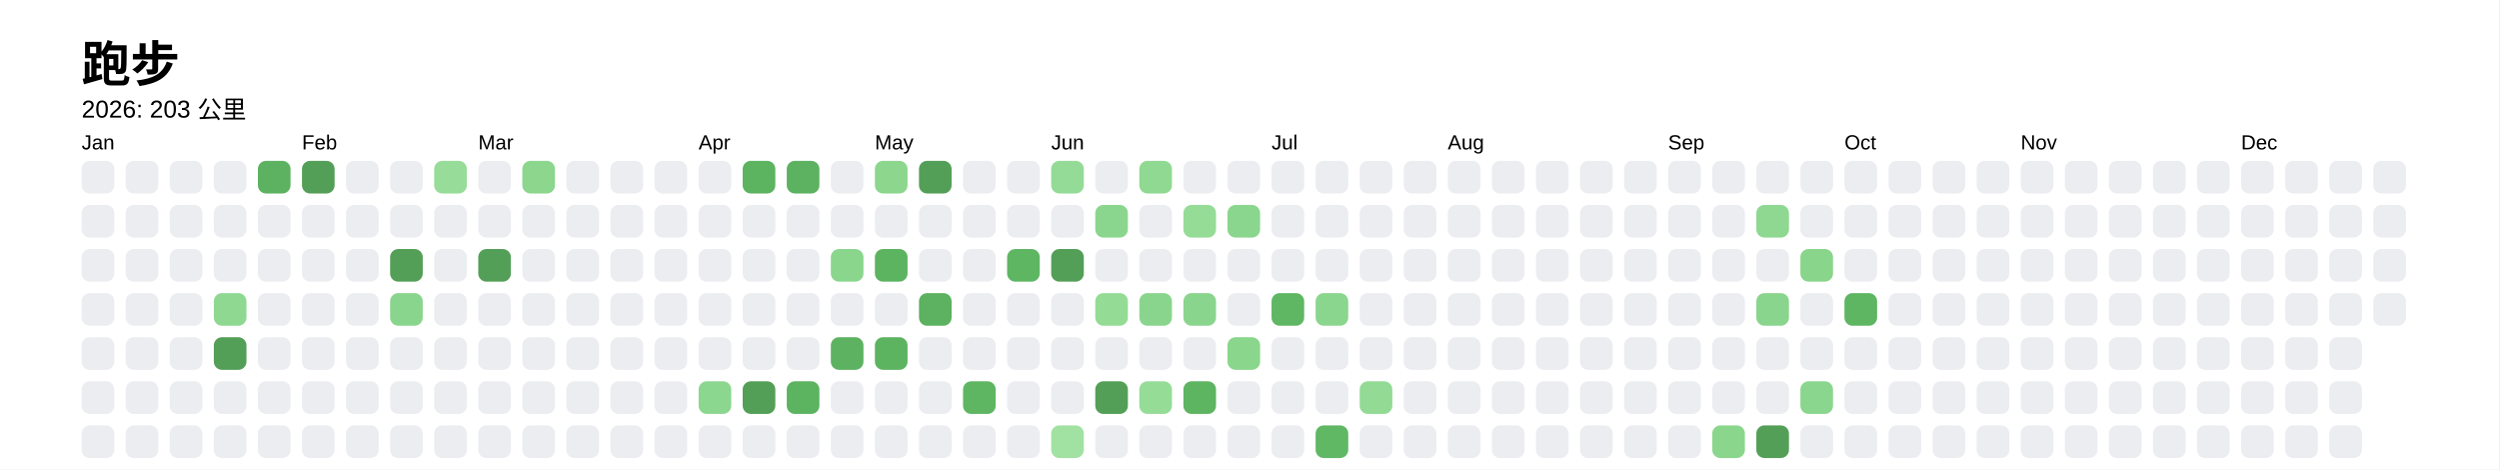
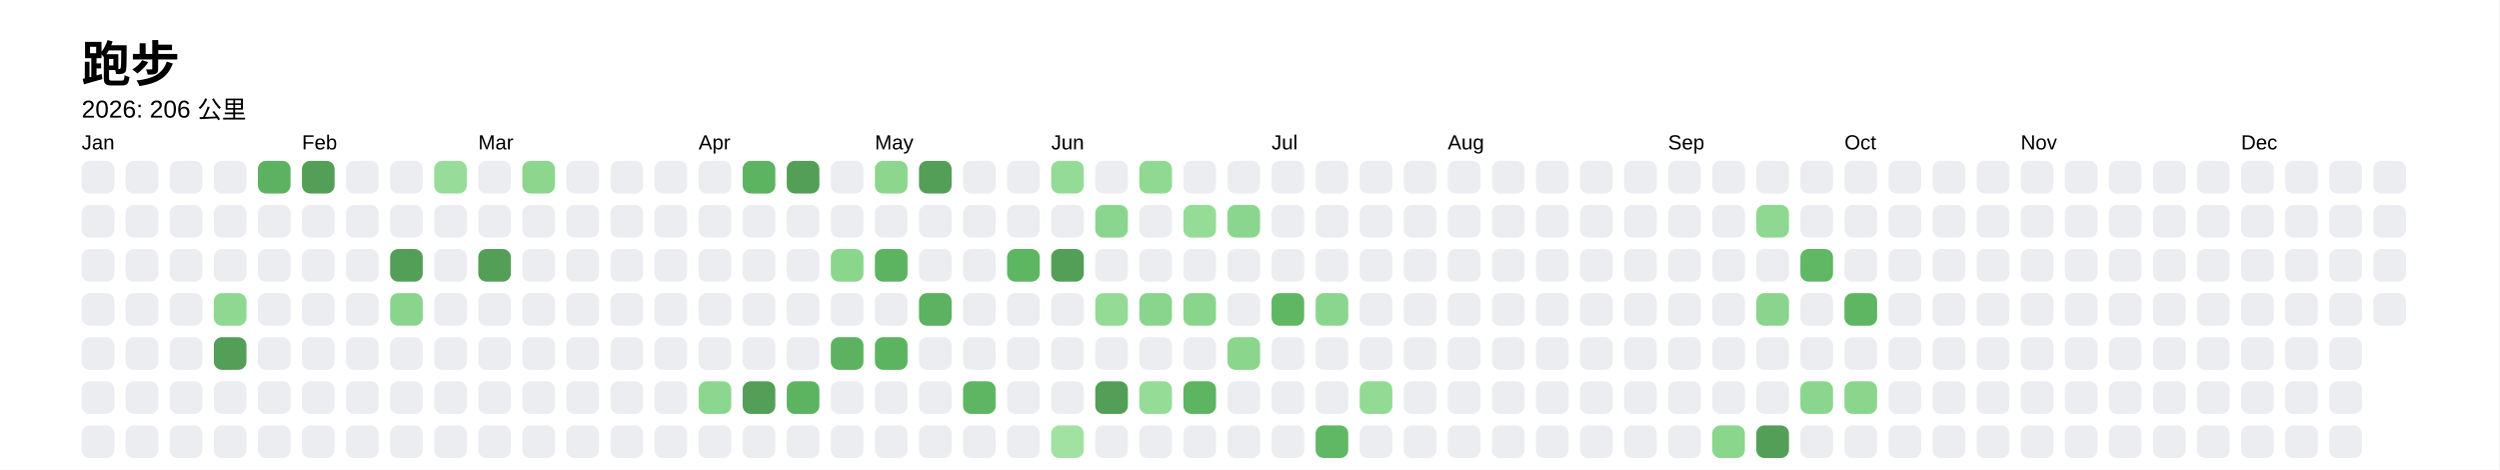
<svg xmlns="http://www.w3.org/2000/svg" baseProfile="full" height="57.5mm" version="1.1" viewBox="0,0,306.2,57.5" width="306.2mm">
  <defs />
  <rect fill="#FFFFFF" height="57.5" width="306.2" x="0" y="0" />
  <text fill="#000000" style="font-size:6px; font-family:Arial; font-weight:bold;" x="10" y="10">跑步</text>
-   <text fill="#000000" style="font-size:3px; font-family:Arial;" x="10" y="14.4">2026: 203 公里</text>
+   <text fill="#000000" style="font-size:3px; font-family:Arial;" x="10" y="14.4">2026: 206 公里</text>
  <text fill="#000000" style="font-size:2.5px; font-family:Arial" x="10" y="18.3">Jan</text>
  <rect fill="#EBEDF0" height="4" rx="1" ry="1" width="4" x="10" y="19.7" />
  <rect fill="#EBEDF0" height="4" rx="1" ry="1" width="4" x="10" y="25.1" />
  <rect fill="#EBEDF0" height="4" rx="1" ry="1" width="4" x="10" y="30.5" />
  <rect fill="#EBEDF0" height="4" rx="1" ry="1" width="4" x="10" y="35.9" />
  <rect fill="#EBEDF0" height="4" rx="1" ry="1" width="4" x="10" y="41.3" />
  <rect fill="#EBEDF0" height="4" rx="1" ry="1" width="4" x="10" y="46.7" />
  <rect fill="#EBEDF0" height="4" rx="1" ry="1" width="4" x="10" y="52.1" />
  <rect fill="#EBEDF0" height="4" rx="1" ry="1" width="4" x="15.4" y="19.7" />
  <rect fill="#EBEDF0" height="4" rx="1" ry="1" width="4" x="15.4" y="25.1" />
  <rect fill="#EBEDF0" height="4" rx="1" ry="1" width="4" x="15.4" y="30.5" />
  <rect fill="#EBEDF0" height="4" rx="1" ry="1" width="4" x="15.4" y="35.9" />
  <rect fill="#EBEDF0" height="4" rx="1" ry="1" width="4" x="15.4" y="41.3" />
  <rect fill="#EBEDF0" height="4" rx="1" ry="1" width="4" x="15.4" y="46.7" />
  <rect fill="#EBEDF0" height="4" rx="1" ry="1" width="4" x="15.4" y="52.1" />
  <rect fill="#EBEDF0" height="4" rx="1" ry="1" width="4" x="20.8" y="19.7" />
  <rect fill="#EBEDF0" height="4" rx="1" ry="1" width="4" x="20.8" y="25.1" />
  <rect fill="#EBEDF0" height="4" rx="1" ry="1" width="4" x="20.8" y="30.5" />
  <rect fill="#EBEDF0" height="4" rx="1" ry="1" width="4" x="20.8" y="35.9" />
  <rect fill="#EBEDF0" height="4" rx="1" ry="1" width="4" x="20.8" y="41.3" />
  <rect fill="#EBEDF0" height="4" rx="1" ry="1" width="4" x="20.8" y="46.7" />
  <rect fill="#EBEDF0" height="4" rx="1" ry="1" width="4" x="20.8" y="52.1" />
  <rect fill="#EBEDF0" height="4" rx="1" ry="1" width="4" x="26.2" y="19.7" />
  <rect fill="#EBEDF0" height="4" rx="1" ry="1" width="4" x="26.2" y="25.1" />
  <rect fill="#EBEDF0" height="4" rx="1" ry="1" width="4" x="26.2" y="30.5" />
  <rect fill="#8fd891" height="4" rx="1" ry="1" width="4" x="26.2" y="35.9" />
  <rect fill="#549F57" height="4" rx="1" ry="1" width="4" x="26.2" y="41.3" />
  <rect fill="#EBEDF0" height="4" rx="1" ry="1" width="4" x="26.2" y="46.7" />
  <rect fill="#EBEDF0" height="4" rx="1" ry="1" width="4" x="26.2" y="52.1" />
  <rect fill="#5cb260" height="4" rx="1" ry="1" width="4" x="31.6" y="19.7" />
  <rect fill="#EBEDF0" height="4" rx="1" ry="1" width="4" x="31.6" y="25.1" />
  <rect fill="#EBEDF0" height="4" rx="1" ry="1" width="4" x="31.6" y="30.5" />
  <rect fill="#EBEDF0" height="4" rx="1" ry="1" width="4" x="31.6" y="35.9" />
  <rect fill="#EBEDF0" height="4" rx="1" ry="1" width="4" x="31.6" y="41.3" />
  <rect fill="#EBEDF0" height="4" rx="1" ry="1" width="4" x="31.6" y="46.7" />
  <rect fill="#EBEDF0" height="4" rx="1" ry="1" width="4" x="31.6" y="52.1" />
  <text fill="#000000" style="font-size:2.5px; font-family:Arial" x="37.0" y="18.3">Feb</text>
  <rect fill="#549F57" height="4" rx="1" ry="1" width="4" x="37.0" y="19.7" />
  <rect fill="#EBEDF0" height="4" rx="1" ry="1" width="4" x="37.0" y="25.1" />
  <rect fill="#EBEDF0" height="4" rx="1" ry="1" width="4" x="37.0" y="30.5" />
  <rect fill="#EBEDF0" height="4" rx="1" ry="1" width="4" x="37.0" y="35.9" />
  <rect fill="#EBEDF0" height="4" rx="1" ry="1" width="4" x="37.0" y="41.3" />
  <rect fill="#EBEDF0" height="4" rx="1" ry="1" width="4" x="37.0" y="46.7" />
  <rect fill="#EBEDF0" height="4" rx="1" ry="1" width="4" x="37.0" y="52.1" />
  <rect fill="#EBEDF0" height="4" rx="1" ry="1" width="4" x="42.4" y="19.7" />
  <rect fill="#EBEDF0" height="4" rx="1" ry="1" width="4" x="42.4" y="25.1" />
  <rect fill="#EBEDF0" height="4" rx="1" ry="1" width="4" x="42.4" y="30.5" />
  <rect fill="#EBEDF0" height="4" rx="1" ry="1" width="4" x="42.4" y="35.9" />
  <rect fill="#EBEDF0" height="4" rx="1" ry="1" width="4" x="42.4" y="41.3" />
  <rect fill="#EBEDF0" height="4" rx="1" ry="1" width="4" x="42.4" y="46.7" />
  <rect fill="#EBEDF0" height="4" rx="1" ry="1" width="4" x="42.4" y="52.1" />
  <rect fill="#EBEDF0" height="4" rx="1" ry="1" width="4" x="47.8" y="19.7" />
  <rect fill="#EBEDF0" height="4" rx="1" ry="1" width="4" x="47.8" y="25.1" />
  <rect fill="#549F57" height="4" rx="1" ry="1" width="4" x="47.8" y="30.5" />
  <rect fill="#8ad58d" height="4" rx="1" ry="1" width="4" x="47.8" y="35.9" />
  <rect fill="#EBEDF0" height="4" rx="1" ry="1" width="4" x="47.8" y="41.3" />
  <rect fill="#EBEDF0" height="4" rx="1" ry="1" width="4" x="47.8" y="46.7" />
  <rect fill="#EBEDF0" height="4" rx="1" ry="1" width="4" x="47.8" y="52.1" />
  <rect fill="#97dc99" height="4" rx="1" ry="1" width="4" x="53.2" y="19.7" />
  <rect fill="#EBEDF0" height="4" rx="1" ry="1" width="4" x="53.2" y="25.1" />
  <rect fill="#EBEDF0" height="4" rx="1" ry="1" width="4" x="53.2" y="30.5" />
  <rect fill="#EBEDF0" height="4" rx="1" ry="1" width="4" x="53.2" y="35.9" />
  <rect fill="#EBEDF0" height="4" rx="1" ry="1" width="4" x="53.2" y="41.3" />
  <rect fill="#EBEDF0" height="4" rx="1" ry="1" width="4" x="53.2" y="46.7" />
  <rect fill="#EBEDF0" height="4" rx="1" ry="1" width="4" x="53.2" y="52.1" />
  <text fill="#000000" style="font-size:2.5px; font-family:Arial" x="58.6" y="18.3">Mar</text>
  <rect fill="#EBEDF0" height="4" rx="1" ry="1" width="4" x="58.6" y="19.7" />
  <rect fill="#EBEDF0" height="4" rx="1" ry="1" width="4" x="58.6" y="25.1" />
  <rect fill="#549F57" height="4" rx="1" ry="1" width="4" x="58.6" y="30.5" />
  <rect fill="#EBEDF0" height="4" rx="1" ry="1" width="4" x="58.6" y="35.9" />
  <rect fill="#EBEDF0" height="4" rx="1" ry="1" width="4" x="58.6" y="41.3" />
  <rect fill="#EBEDF0" height="4" rx="1" ry="1" width="4" x="58.6" y="46.7" />
  <rect fill="#EBEDF0" height="4" rx="1" ry="1" width="4" x="58.6" y="52.1" />
  <rect fill="#8cd68e" height="4" rx="1" ry="1" width="4" x="64" y="19.7" />
  <rect fill="#EBEDF0" height="4" rx="1" ry="1" width="4" x="64" y="25.1" />
  <rect fill="#EBEDF0" height="4" rx="1" ry="1" width="4" x="64" y="30.5" />
  <rect fill="#EBEDF0" height="4" rx="1" ry="1" width="4" x="64" y="35.9" />
  <rect fill="#EBEDF0" height="4" rx="1" ry="1" width="4" x="64" y="41.3" />
  <rect fill="#EBEDF0" height="4" rx="1" ry="1" width="4" x="64" y="46.7" />
  <rect fill="#EBEDF0" height="4" rx="1" ry="1" width="4" x="64" y="52.1" />
  <rect fill="#EBEDF0" height="4" rx="1" ry="1" width="4" x="69.4" y="19.7" />
  <rect fill="#EBEDF0" height="4" rx="1" ry="1" width="4" x="69.4" y="25.1" />
  <rect fill="#EBEDF0" height="4" rx="1" ry="1" width="4" x="69.4" y="30.5" />
  <rect fill="#EBEDF0" height="4" rx="1" ry="1" width="4" x="69.4" y="35.9" />
  <rect fill="#EBEDF0" height="4" rx="1" ry="1" width="4" x="69.4" y="41.3" />
  <rect fill="#EBEDF0" height="4" rx="1" ry="1" width="4" x="69.4" y="46.7" />
  <rect fill="#EBEDF0" height="4" rx="1" ry="1" width="4" x="69.4" y="52.1" />
  <rect fill="#EBEDF0" height="4" rx="1" ry="1" width="4" x="74.8" y="19.7" />
  <rect fill="#EBEDF0" height="4" rx="1" ry="1" width="4" x="74.8" y="25.1" />
  <rect fill="#EBEDF0" height="4" rx="1" ry="1" width="4" x="74.8" y="30.5" />
  <rect fill="#EBEDF0" height="4" rx="1" ry="1" width="4" x="74.8" y="35.9" />
  <rect fill="#EBEDF0" height="4" rx="1" ry="1" width="4" x="74.8" y="41.3" />
  <rect fill="#EBEDF0" height="4" rx="1" ry="1" width="4" x="74.8" y="46.7" />
  <rect fill="#EBEDF0" height="4" rx="1" ry="1" width="4" x="74.8" y="52.1" />
  <rect fill="#EBEDF0" height="4" rx="1" ry="1" width="4" x="80.2" y="19.7" />
  <rect fill="#EBEDF0" height="4" rx="1" ry="1" width="4" x="80.2" y="25.1" />
  <rect fill="#EBEDF0" height="4" rx="1" ry="1" width="4" x="80.2" y="30.5" />
  <rect fill="#EBEDF0" height="4" rx="1" ry="1" width="4" x="80.2" y="35.9" />
  <rect fill="#EBEDF0" height="4" rx="1" ry="1" width="4" x="80.2" y="41.3" />
  <rect fill="#EBEDF0" height="4" rx="1" ry="1" width="4" x="80.2" y="46.7" />
  <rect fill="#EBEDF0" height="4" rx="1" ry="1" width="4" x="80.2" y="52.1" />
  <text fill="#000000" style="font-size:2.5px; font-family:Arial" x="85.6" y="18.3">Apr</text>
  <rect fill="#EBEDF0" height="4" rx="1" ry="1" width="4" x="85.6" y="19.7" />
  <rect fill="#EBEDF0" height="4" rx="1" ry="1" width="4" x="85.6" y="25.1" />
  <rect fill="#EBEDF0" height="4" rx="1" ry="1" width="4" x="85.6" y="30.5" />
  <rect fill="#EBEDF0" height="4" rx="1" ry="1" width="4" x="85.6" y="35.9" />
  <rect fill="#EBEDF0" height="4" rx="1" ry="1" width="4" x="85.6" y="41.3" />
  <rect fill="#8cd78f" height="4" rx="1" ry="1" width="4" x="85.6" y="46.7" />
  <rect fill="#EBEDF0" height="4" rx="1" ry="1" width="4" x="85.6" y="52.1" />
  <rect fill="#5cb360" height="4" rx="1" ry="1" width="4" x="91" y="19.7" />
  <rect fill="#EBEDF0" height="4" rx="1" ry="1" width="4" x="91" y="25.1" />
  <rect fill="#EBEDF0" height="4" rx="1" ry="1" width="4" x="91" y="30.5" />
  <rect fill="#EBEDF0" height="4" rx="1" ry="1" width="4" x="91" y="35.9" />
  <rect fill="#EBEDF0" height="4" rx="1" ry="1" width="4" x="91" y="41.3" />
  <rect fill="#549F57" height="4" rx="1" ry="1" width="4" x="91" y="46.7" />
  <rect fill="#EBEDF0" height="4" rx="1" ry="1" width="4" x="91" y="52.1" />
-   <rect fill="#5cb260" height="4" rx="1" ry="1" width="4" x="96.4" y="19.7" />
+   <rect fill="#549F57" height="4" rx="1" ry="1" width="4" x="96.4" y="19.7" />
  <rect fill="#EBEDF0" height="4" rx="1" ry="1" width="4" x="96.4" y="25.1" />
  <rect fill="#EBEDF0" height="4" rx="1" ry="1" width="4" x="96.4" y="30.5" />
  <rect fill="#EBEDF0" height="4" rx="1" ry="1" width="4" x="96.4" y="35.9" />
  <rect fill="#EBEDF0" height="4" rx="1" ry="1" width="4" x="96.4" y="41.3" />
  <rect fill="#5cb360" height="4" rx="1" ry="1" width="4" x="96.4" y="46.7" />
  <rect fill="#EBEDF0" height="4" rx="1" ry="1" width="4" x="96.4" y="52.1" />
  <rect fill="#EBEDF0" height="4" rx="1" ry="1" width="4" x="101.8" y="19.7" />
  <rect fill="#EBEDF0" height="4" rx="1" ry="1" width="4" x="101.8" y="25.1" />
  <rect fill="#8bd68d" height="4" rx="1" ry="1" width="4" x="101.8" y="30.5" />
  <rect fill="#EBEDF0" height="4" rx="1" ry="1" width="4" x="101.8" y="35.9" />
  <rect fill="#5cb260" height="4" rx="1" ry="1" width="4" x="101.8" y="41.3" />
  <rect fill="#EBEDF0" height="4" rx="1" ry="1" width="4" x="101.8" y="46.7" />
  <rect fill="#EBEDF0" height="4" rx="1" ry="1" width="4" x="101.8" y="52.1" />
  <text fill="#000000" style="font-size:2.5px; font-family:Arial" x="107.2" y="18.3">May</text>
  <rect fill="#8cd68e" height="4" rx="1" ry="1" width="4" x="107.2" y="19.7" />
  <rect fill="#EBEDF0" height="4" rx="1" ry="1" width="4" x="107.2" y="25.1" />
  <rect fill="#5cb360" height="4" rx="1" ry="1" width="4" x="107.2" y="30.5" />
  <rect fill="#EBEDF0" height="4" rx="1" ry="1" width="4" x="107.2" y="35.9" />
  <rect fill="#5cb360" height="4" rx="1" ry="1" width="4" x="107.2" y="41.3" />
  <rect fill="#EBEDF0" height="4" rx="1" ry="1" width="4" x="107.2" y="46.7" />
  <rect fill="#EBEDF0" height="4" rx="1" ry="1" width="4" x="107.2" y="52.1" />
  <rect fill="#549F57" height="4" rx="1" ry="1" width="4" x="112.6" y="19.7" />
  <rect fill="#EBEDF0" height="4" rx="1" ry="1" width="4" x="112.6" y="25.1" />
  <rect fill="#EBEDF0" height="4" rx="1" ry="1" width="4" x="112.6" y="30.5" />
  <rect fill="#5cb260" height="4" rx="1" ry="1" width="4" x="112.6" y="35.9" />
  <rect fill="#EBEDF0" height="4" rx="1" ry="1" width="4" x="112.6" y="41.3" />
  <rect fill="#EBEDF0" height="4" rx="1" ry="1" width="4" x="112.6" y="46.7" />
  <rect fill="#EBEDF0" height="4" rx="1" ry="1" width="4" x="112.6" y="52.1" />
  <rect fill="#EBEDF0" height="4" rx="1" ry="1" width="4" x="118" y="19.7" />
  <rect fill="#EBEDF0" height="4" rx="1" ry="1" width="4" x="118" y="25.1" />
  <rect fill="#EBEDF0" height="4" rx="1" ry="1" width="4" x="118" y="30.5" />
  <rect fill="#EBEDF0" height="4" rx="1" ry="1" width="4" x="118" y="35.9" />
  <rect fill="#EBEDF0" height="4" rx="1" ry="1" width="4" x="118" y="41.3" />
  <rect fill="#5eb663" height="4" rx="1" ry="1" width="4" x="118" y="46.7" />
  <rect fill="#EBEDF0" height="4" rx="1" ry="1" width="4" x="118" y="52.1" />
  <rect fill="#EBEDF0" height="4" rx="1" ry="1" width="4" x="123.4" y="19.7" />
  <rect fill="#EBEDF0" height="4" rx="1" ry="1" width="4" x="123.4" y="25.1" />
  <rect fill="#5eb663" height="4" rx="1" ry="1" width="4" x="123.4" y="30.5" />
  <rect fill="#EBEDF0" height="4" rx="1" ry="1" width="4" x="123.4" y="35.9" />
  <rect fill="#EBEDF0" height="4" rx="1" ry="1" width="4" x="123.4" y="41.3" />
  <rect fill="#EBEDF0" height="4" rx="1" ry="1" width="4" x="123.4" y="46.7" />
  <rect fill="#EBEDF0" height="4" rx="1" ry="1" width="4" x="123.4" y="52.1" />
  <text fill="#000000" style="font-size:2.5px; font-family:Arial" x="128.8" y="18.3">Jun</text>
  <rect fill="#94db97" height="4" rx="1" ry="1" width="4" x="128.8" y="19.7" />
  <rect fill="#EBEDF0" height="4" rx="1" ry="1" width="4" x="128.8" y="25.1" />
  <rect fill="#549F57" height="4" rx="1" ry="1" width="4" x="128.8" y="30.5" />
  <rect fill="#EBEDF0" height="4" rx="1" ry="1" width="4" x="128.8" y="35.9" />
  <rect fill="#EBEDF0" height="4" rx="1" ry="1" width="4" x="128.8" y="41.3" />
  <rect fill="#EBEDF0" height="4" rx="1" ry="1" width="4" x="128.8" y="46.7" />
  <rect fill="#a1e2a3" height="4" rx="1" ry="1" width="4" x="128.8" y="52.1" />
  <rect fill="#EBEDF0" height="4" rx="1" ry="1" width="4" x="134.2" y="19.7" />
  <rect fill="#8bd68e" height="4" rx="1" ry="1" width="4" x="134.2" y="25.1" />
  <rect fill="#EBEDF0" height="4" rx="1" ry="1" width="4" x="134.2" y="30.5" />
  <rect fill="#94db96" height="4" rx="1" ry="1" width="4" x="134.2" y="35.9" />
  <rect fill="#EBEDF0" height="4" rx="1" ry="1" width="4" x="134.2" y="41.3" />
  <rect fill="#549F57" height="4" rx="1" ry="1" width="4" x="134.2" y="46.7" />
  <rect fill="#EBEDF0" height="4" rx="1" ry="1" width="4" x="134.2" y="52.1" />
  <rect fill="#90d992" height="4" rx="1" ry="1" width="4" x="139.6" y="19.7" />
  <rect fill="#EBEDF0" height="4" rx="1" ry="1" width="4" x="139.6" y="25.1" />
  <rect fill="#EBEDF0" height="4" rx="1" ry="1" width="4" x="139.6" y="30.5" />
  <rect fill="#8ad58d" height="4" rx="1" ry="1" width="4" x="139.6" y="35.9" />
  <rect fill="#EBEDF0" height="4" rx="1" ry="1" width="4" x="139.6" y="41.3" />
  <rect fill="#95dc97" height="4" rx="1" ry="1" width="4" x="139.6" y="46.7" />
  <rect fill="#EBEDF0" height="4" rx="1" ry="1" width="4" x="139.6" y="52.1" />
  <rect fill="#EBEDF0" height="4" rx="1" ry="1" width="4" x="145" y="19.7" />
  <rect fill="#95dc97" height="4" rx="1" ry="1" width="4" x="145" y="25.1" />
  <rect fill="#EBEDF0" height="4" rx="1" ry="1" width="4" x="145" y="30.5" />
  <rect fill="#8ad58d" height="4" rx="1" ry="1" width="4" x="145" y="35.9" />
  <rect fill="#EBEDF0" height="4" rx="1" ry="1" width="4" x="145" y="41.3" />
  <rect fill="#5db461" height="4" rx="1" ry="1" width="4" x="145" y="46.7" />
  <rect fill="#EBEDF0" height="4" rx="1" ry="1" width="4" x="145" y="52.1" />
  <rect fill="#EBEDF0" height="4" rx="1" ry="1" width="4" x="150.4" y="19.7" />
  <rect fill="#8bd68e" height="4" rx="1" ry="1" width="4" x="150.4" y="25.1" />
  <rect fill="#EBEDF0" height="4" rx="1" ry="1" width="4" x="150.4" y="30.5" />
  <rect fill="#EBEDF0" height="4" rx="1" ry="1" width="4" x="150.4" y="35.9" />
  <rect fill="#8bd68d" height="4" rx="1" ry="1" width="4" x="150.4" y="41.3" />
  <rect fill="#EBEDF0" height="4" rx="1" ry="1" width="4" x="150.4" y="46.7" />
  <rect fill="#EBEDF0" height="4" rx="1" ry="1" width="4" x="150.4" y="52.1" />
  <text fill="#000000" style="font-size:2.5px; font-family:Arial" x="155.8" y="18.3">Jul</text>
  <rect fill="#EBEDF0" height="4" rx="1" ry="1" width="4" x="155.8" y="19.7" />
  <rect fill="#EBEDF0" height="4" rx="1" ry="1" width="4" x="155.8" y="25.1" />
  <rect fill="#EBEDF0" height="4" rx="1" ry="1" width="4" x="155.8" y="30.5" />
  <rect fill="#5fb764" height="4" rx="1" ry="1" width="4" x="155.8" y="35.9" />
  <rect fill="#EBEDF0" height="4" rx="1" ry="1" width="4" x="155.8" y="41.3" />
  <rect fill="#EBEDF0" height="4" rx="1" ry="1" width="4" x="155.8" y="46.7" />
  <rect fill="#EBEDF0" height="4" rx="1" ry="1" width="4" x="155.8" y="52.1" />
  <rect fill="#EBEDF0" height="4" rx="1" ry="1" width="4" x="161.2" y="19.7" />
  <rect fill="#EBEDF0" height="4" rx="1" ry="1" width="4" x="161.2" y="25.1" />
  <rect fill="#EBEDF0" height="4" rx="1" ry="1" width="4" x="161.2" y="30.5" />
  <rect fill="#8bd68e" height="4" rx="1" ry="1" width="4" x="161.2" y="35.9" />
  <rect fill="#EBEDF0" height="4" rx="1" ry="1" width="4" x="161.2" y="41.3" />
  <rect fill="#EBEDF0" height="4" rx="1" ry="1" width="4" x="161.2" y="46.7" />
  <rect fill="#60b764" height="4" rx="1" ry="1" width="4" x="161.2" y="52.1" />
  <rect fill="#EBEDF0" height="4" rx="1" ry="1" width="4" x="166.6" y="19.7" />
  <rect fill="#EBEDF0" height="4" rx="1" ry="1" width="4" x="166.6" y="25.1" />
  <rect fill="#EBEDF0" height="4" rx="1" ry="1" width="4" x="166.6" y="30.5" />
  <rect fill="#EBEDF0" height="4" rx="1" ry="1" width="4" x="166.6" y="35.9" />
  <rect fill="#EBEDF0" height="4" rx="1" ry="1" width="4" x="166.6" y="41.3" />
  <rect fill="#93da95" height="4" rx="1" ry="1" width="4" x="166.6" y="46.7" />
  <rect fill="#EBEDF0" height="4" rx="1" ry="1" width="4" x="166.6" y="52.1" />
  <rect fill="#EBEDF0" height="4" rx="1" ry="1" width="4" x="172" y="19.7" />
  <rect fill="#EBEDF0" height="4" rx="1" ry="1" width="4" x="172" y="25.1" />
  <rect fill="#EBEDF0" height="4" rx="1" ry="1" width="4" x="172" y="30.5" />
  <rect fill="#EBEDF0" height="4" rx="1" ry="1" width="4" x="172" y="35.9" />
  <rect fill="#EBEDF0" height="4" rx="1" ry="1" width="4" x="172" y="41.3" />
  <rect fill="#EBEDF0" height="4" rx="1" ry="1" width="4" x="172" y="46.7" />
  <rect fill="#EBEDF0" height="4" rx="1" ry="1" width="4" x="172" y="52.1" />
  <text fill="#000000" style="font-size:2.5px; font-family:Arial" x="177.4" y="18.3">Aug</text>
  <rect fill="#EBEDF0" height="4" rx="1" ry="1" width="4" x="177.4" y="19.7" />
  <rect fill="#EBEDF0" height="4" rx="1" ry="1" width="4" x="177.4" y="25.1" />
  <rect fill="#EBEDF0" height="4" rx="1" ry="1" width="4" x="177.4" y="30.5" />
  <rect fill="#EBEDF0" height="4" rx="1" ry="1" width="4" x="177.4" y="35.9" />
  <rect fill="#EBEDF0" height="4" rx="1" ry="1" width="4" x="177.4" y="41.3" />
  <rect fill="#EBEDF0" height="4" rx="1" ry="1" width="4" x="177.4" y="46.7" />
  <rect fill="#EBEDF0" height="4" rx="1" ry="1" width="4" x="177.4" y="52.1" />
  <rect fill="#EBEDF0" height="4" rx="1" ry="1" width="4" x="182.8" y="19.7" />
  <rect fill="#EBEDF0" height="4" rx="1" ry="1" width="4" x="182.8" y="25.1" />
  <rect fill="#EBEDF0" height="4" rx="1" ry="1" width="4" x="182.8" y="30.5" />
  <rect fill="#EBEDF0" height="4" rx="1" ry="1" width="4" x="182.8" y="35.9" />
  <rect fill="#EBEDF0" height="4" rx="1" ry="1" width="4" x="182.8" y="41.3" />
  <rect fill="#EBEDF0" height="4" rx="1" ry="1" width="4" x="182.8" y="46.7" />
  <rect fill="#EBEDF0" height="4" rx="1" ry="1" width="4" x="182.8" y="52.1" />
  <rect fill="#EBEDF0" height="4" rx="1" ry="1" width="4" x="188.2" y="19.7" />
  <rect fill="#EBEDF0" height="4" rx="1" ry="1" width="4" x="188.2" y="25.1" />
  <rect fill="#EBEDF0" height="4" rx="1" ry="1" width="4" x="188.2" y="30.5" />
  <rect fill="#EBEDF0" height="4" rx="1" ry="1" width="4" x="188.2" y="35.9" />
  <rect fill="#EBEDF0" height="4" rx="1" ry="1" width="4" x="188.2" y="41.3" />
  <rect fill="#EBEDF0" height="4" rx="1" ry="1" width="4" x="188.2" y="46.7" />
  <rect fill="#EBEDF0" height="4" rx="1" ry="1" width="4" x="188.2" y="52.1" />
  <rect fill="#EBEDF0" height="4" rx="1" ry="1" width="4" x="193.6" y="19.7" />
  <rect fill="#EBEDF0" height="4" rx="1" ry="1" width="4" x="193.6" y="25.1" />
  <rect fill="#EBEDF0" height="4" rx="1" ry="1" width="4" x="193.6" y="30.5" />
  <rect fill="#EBEDF0" height="4" rx="1" ry="1" width="4" x="193.6" y="35.9" />
  <rect fill="#EBEDF0" height="4" rx="1" ry="1" width="4" x="193.6" y="41.3" />
  <rect fill="#EBEDF0" height="4" rx="1" ry="1" width="4" x="193.6" y="46.7" />
  <rect fill="#EBEDF0" height="4" rx="1" ry="1" width="4" x="193.6" y="52.1" />
  <rect fill="#EBEDF0" height="4" rx="1" ry="1" width="4" x="199" y="19.7" />
  <rect fill="#EBEDF0" height="4" rx="1" ry="1" width="4" x="199" y="25.1" />
  <rect fill="#EBEDF0" height="4" rx="1" ry="1" width="4" x="199" y="30.5" />
  <rect fill="#EBEDF0" height="4" rx="1" ry="1" width="4" x="199" y="35.9" />
  <rect fill="#EBEDF0" height="4" rx="1" ry="1" width="4" x="199" y="41.3" />
  <rect fill="#EBEDF0" height="4" rx="1" ry="1" width="4" x="199" y="46.7" />
  <rect fill="#EBEDF0" height="4" rx="1" ry="1" width="4" x="199" y="52.1" />
  <text fill="#000000" style="font-size:2.5px; font-family:Arial" x="204.4" y="18.3">Sep</text>
  <rect fill="#EBEDF0" height="4" rx="1" ry="1" width="4" x="204.4" y="19.7" />
  <rect fill="#EBEDF0" height="4" rx="1" ry="1" width="4" x="204.4" y="25.1" />
  <rect fill="#EBEDF0" height="4" rx="1" ry="1" width="4" x="204.4" y="30.5" />
  <rect fill="#EBEDF0" height="4" rx="1" ry="1" width="4" x="204.4" y="35.9" />
  <rect fill="#EBEDF0" height="4" rx="1" ry="1" width="4" x="204.4" y="41.3" />
  <rect fill="#EBEDF0" height="4" rx="1" ry="1" width="4" x="204.4" y="46.7" />
  <rect fill="#EBEDF0" height="4" rx="1" ry="1" width="4" x="204.4" y="52.1" />
  <rect fill="#EBEDF0" height="4" rx="1" ry="1" width="4" x="209.8" y="19.7" />
  <rect fill="#EBEDF0" height="4" rx="1" ry="1" width="4" x="209.8" y="25.1" />
  <rect fill="#EBEDF0" height="4" rx="1" ry="1" width="4" x="209.8" y="30.5" />
  <rect fill="#EBEDF0" height="4" rx="1" ry="1" width="4" x="209.8" y="35.9" />
  <rect fill="#EBEDF0" height="4" rx="1" ry="1" width="4" x="209.8" y="41.3" />
  <rect fill="#EBEDF0" height="4" rx="1" ry="1" width="4" x="209.8" y="46.7" />
  <rect fill="#8bd68d" height="4" rx="1" ry="1" width="4" x="209.8" y="52.1" />
  <rect fill="#EBEDF0" height="4" rx="1" ry="1" width="4" x="215.2" y="19.7" />
  <rect fill="#8ed891" height="4" rx="1" ry="1" width="4" x="215.2" y="25.1" />
  <rect fill="#EBEDF0" height="4" rx="1" ry="1" width="4" x="215.2" y="30.5" />
  <rect fill="#8ad58d" height="4" rx="1" ry="1" width="4" x="215.2" y="35.9" />
  <rect fill="#EBEDF0" height="4" rx="1" ry="1" width="4" x="215.2" y="41.3" />
  <rect fill="#EBEDF0" height="4" rx="1" ry="1" width="4" x="215.2" y="46.7" />
  <rect fill="#549F57" height="4" rx="1" ry="1" width="4" x="215.2" y="52.1" />
  <rect fill="#EBEDF0" height="4" rx="1" ry="1" width="4" x="220.6" y="19.7" />
  <rect fill="#EBEDF0" height="4" rx="1" ry="1" width="4" x="220.6" y="25.1" />
-   <rect fill="#8ad58c" height="4" rx="1" ry="1" width="4" x="220.6" y="30.5" />
+   <rect fill="#60b865" height="4" rx="1" ry="1" width="4" x="220.6" y="30.5" />
  <rect fill="#EBEDF0" height="4" rx="1" ry="1" width="4" x="220.6" y="35.9" />
  <rect fill="#EBEDF0" height="4" rx="1" ry="1" width="4" x="220.6" y="41.3" />
  <rect fill="#8bd68e" height="4" rx="1" ry="1" width="4" x="220.6" y="46.7" />
  <rect fill="#EBEDF0" height="4" rx="1" ry="1" width="4" x="220.6" y="52.1" />
  <text fill="#000000" style="font-size:2.5px; font-family:Arial" x="226" y="18.3">Oct</text>
  <rect fill="#EBEDF0" height="4" rx="1" ry="1" width="4" x="226" y="19.7" />
  <rect fill="#EBEDF0" height="4" rx="1" ry="1" width="4" x="226" y="25.1" />
  <rect fill="#EBEDF0" height="4" rx="1" ry="1" width="4" x="226" y="30.5" />
  <rect fill="#5eb562" height="4" rx="1" ry="1" width="4" x="226" y="35.9" />
  <rect fill="#EBEDF0" height="4" rx="1" ry="1" width="4" x="226" y="41.3" />
-   <rect fill="#EBEDF0" height="4" rx="1" ry="1" width="4" x="226" y="46.7" />
+   <rect fill="#8bd68d" height="4" rx="1" ry="1" width="4" x="226" y="46.7" />
  <rect fill="#EBEDF0" height="4" rx="1" ry="1" width="4" x="226" y="52.1" />
  <rect fill="#EBEDF0" height="4" rx="1" ry="1" width="4" x="231.4" y="19.7" />
  <rect fill="#EBEDF0" height="4" rx="1" ry="1" width="4" x="231.4" y="25.1" />
  <rect fill="#EBEDF0" height="4" rx="1" ry="1" width="4" x="231.4" y="30.5" />
  <rect fill="#EBEDF0" height="4" rx="1" ry="1" width="4" x="231.4" y="35.9" />
  <rect fill="#EBEDF0" height="4" rx="1" ry="1" width="4" x="231.4" y="41.3" />
  <rect fill="#EBEDF0" height="4" rx="1" ry="1" width="4" x="231.4" y="46.7" />
  <rect fill="#EBEDF0" height="4" rx="1" ry="1" width="4" x="231.4" y="52.1" />
  <rect fill="#EBEDF0" height="4" rx="1" ry="1" width="4" x="236.8" y="19.7" />
  <rect fill="#EBEDF0" height="4" rx="1" ry="1" width="4" x="236.8" y="25.1" />
  <rect fill="#EBEDF0" height="4" rx="1" ry="1" width="4" x="236.8" y="30.5" />
  <rect fill="#EBEDF0" height="4" rx="1" ry="1" width="4" x="236.8" y="35.9" />
  <rect fill="#EBEDF0" height="4" rx="1" ry="1" width="4" x="236.8" y="41.3" />
  <rect fill="#EBEDF0" height="4" rx="1" ry="1" width="4" x="236.8" y="46.7" />
  <rect fill="#EBEDF0" height="4" rx="1" ry="1" width="4" x="236.8" y="52.1" />
  <rect fill="#EBEDF0" height="4" rx="1" ry="1" width="4" x="242.2" y="19.7" />
  <rect fill="#EBEDF0" height="4" rx="1" ry="1" width="4" x="242.2" y="25.1" />
  <rect fill="#EBEDF0" height="4" rx="1" ry="1" width="4" x="242.2" y="30.5" />
  <rect fill="#EBEDF0" height="4" rx="1" ry="1" width="4" x="242.2" y="35.9" />
  <rect fill="#EBEDF0" height="4" rx="1" ry="1" width="4" x="242.2" y="41.3" />
  <rect fill="#EBEDF0" height="4" rx="1" ry="1" width="4" x="242.2" y="46.7" />
  <rect fill="#EBEDF0" height="4" rx="1" ry="1" width="4" x="242.2" y="52.1" />
  <text fill="#000000" style="font-size:2.5px; font-family:Arial" x="247.6" y="18.3">Nov</text>
  <rect fill="#EBEDF0" height="4" rx="1" ry="1" width="4" x="247.6" y="19.7" />
  <rect fill="#EBEDF0" height="4" rx="1" ry="1" width="4" x="247.6" y="25.1" />
  <rect fill="#EBEDF0" height="4" rx="1" ry="1" width="4" x="247.6" y="30.5" />
  <rect fill="#EBEDF0" height="4" rx="1" ry="1" width="4" x="247.6" y="35.9" />
  <rect fill="#EBEDF0" height="4" rx="1" ry="1" width="4" x="247.6" y="41.3" />
  <rect fill="#EBEDF0" height="4" rx="1" ry="1" width="4" x="247.6" y="46.7" />
  <rect fill="#EBEDF0" height="4" rx="1" ry="1" width="4" x="247.6" y="52.1" />
  <rect fill="#EBEDF0" height="4" rx="1" ry="1" width="4" x="253" y="19.7" />
  <rect fill="#EBEDF0" height="4" rx="1" ry="1" width="4" x="253" y="25.1" />
  <rect fill="#EBEDF0" height="4" rx="1" ry="1" width="4" x="253" y="30.5" />
  <rect fill="#EBEDF0" height="4" rx="1" ry="1" width="4" x="253" y="35.9" />
  <rect fill="#EBEDF0" height="4" rx="1" ry="1" width="4" x="253" y="41.3" />
  <rect fill="#EBEDF0" height="4" rx="1" ry="1" width="4" x="253" y="46.7" />
  <rect fill="#EBEDF0" height="4" rx="1" ry="1" width="4" x="253" y="52.1" />
  <rect fill="#EBEDF0" height="4" rx="1" ry="1" width="4" x="258.4" y="19.7" />
  <rect fill="#EBEDF0" height="4" rx="1" ry="1" width="4" x="258.4" y="25.1" />
  <rect fill="#EBEDF0" height="4" rx="1" ry="1" width="4" x="258.4" y="30.5" />
  <rect fill="#EBEDF0" height="4" rx="1" ry="1" width="4" x="258.4" y="35.9" />
  <rect fill="#EBEDF0" height="4" rx="1" ry="1" width="4" x="258.4" y="41.3" />
  <rect fill="#EBEDF0" height="4" rx="1" ry="1" width="4" x="258.4" y="46.7" />
  <rect fill="#EBEDF0" height="4" rx="1" ry="1" width="4" x="258.4" y="52.1" />
  <rect fill="#EBEDF0" height="4" rx="1" ry="1" width="4" x="263.8" y="19.7" />
  <rect fill="#EBEDF0" height="4" rx="1" ry="1" width="4" x="263.8" y="25.1" />
  <rect fill="#EBEDF0" height="4" rx="1" ry="1" width="4" x="263.8" y="30.5" />
  <rect fill="#EBEDF0" height="4" rx="1" ry="1" width="4" x="263.8" y="35.9" />
  <rect fill="#EBEDF0" height="4" rx="1" ry="1" width="4" x="263.8" y="41.3" />
  <rect fill="#EBEDF0" height="4" rx="1" ry="1" width="4" x="263.8" y="46.7" />
  <rect fill="#EBEDF0" height="4" rx="1" ry="1" width="4" x="263.8" y="52.1" />
  <rect fill="#EBEDF0" height="4" rx="1" ry="1" width="4" x="269.2" y="19.7" />
  <rect fill="#EBEDF0" height="4" rx="1" ry="1" width="4" x="269.2" y="25.1" />
  <rect fill="#EBEDF0" height="4" rx="1" ry="1" width="4" x="269.2" y="30.5" />
  <rect fill="#EBEDF0" height="4" rx="1" ry="1" width="4" x="269.2" y="35.9" />
  <rect fill="#EBEDF0" height="4" rx="1" ry="1" width="4" x="269.2" y="41.3" />
  <rect fill="#EBEDF0" height="4" rx="1" ry="1" width="4" x="269.2" y="46.7" />
  <rect fill="#EBEDF0" height="4" rx="1" ry="1" width="4" x="269.2" y="52.1" />
  <text fill="#000000" style="font-size:2.5px; font-family:Arial" x="274.6" y="18.3">Dec</text>
  <rect fill="#EBEDF0" height="4" rx="1" ry="1" width="4" x="274.6" y="19.7" />
  <rect fill="#EBEDF0" height="4" rx="1" ry="1" width="4" x="274.6" y="25.1" />
  <rect fill="#EBEDF0" height="4" rx="1" ry="1" width="4" x="274.6" y="30.5" />
  <rect fill="#EBEDF0" height="4" rx="1" ry="1" width="4" x="274.6" y="35.9" />
  <rect fill="#EBEDF0" height="4" rx="1" ry="1" width="4" x="274.6" y="41.3" />
  <rect fill="#EBEDF0" height="4" rx="1" ry="1" width="4" x="274.6" y="46.7" />
  <rect fill="#EBEDF0" height="4" rx="1" ry="1" width="4" x="274.6" y="52.1" />
  <rect fill="#EBEDF0" height="4" rx="1" ry="1" width="4" x="280" y="19.7" />
  <rect fill="#EBEDF0" height="4" rx="1" ry="1" width="4" x="280" y="25.1" />
  <rect fill="#EBEDF0" height="4" rx="1" ry="1" width="4" x="280" y="30.5" />
  <rect fill="#EBEDF0" height="4" rx="1" ry="1" width="4" x="280" y="35.9" />
  <rect fill="#EBEDF0" height="4" rx="1" ry="1" width="4" x="280" y="41.3" />
  <rect fill="#EBEDF0" height="4" rx="1" ry="1" width="4" x="280" y="46.7" />
  <rect fill="#EBEDF0" height="4" rx="1" ry="1" width="4" x="280" y="52.1" />
  <rect fill="#EBEDF0" height="4" rx="1" ry="1" width="4" x="285.4" y="19.7" />
  <rect fill="#EBEDF0" height="4" rx="1" ry="1" width="4" x="285.4" y="25.1" />
  <rect fill="#EBEDF0" height="4" rx="1" ry="1" width="4" x="285.4" y="30.5" />
  <rect fill="#EBEDF0" height="4" rx="1" ry="1" width="4" x="285.4" y="35.9" />
  <rect fill="#EBEDF0" height="4" rx="1" ry="1" width="4" x="285.4" y="41.3" />
  <rect fill="#EBEDF0" height="4" rx="1" ry="1" width="4" x="285.4" y="46.7" />
  <rect fill="#EBEDF0" height="4" rx="1" ry="1" width="4" x="285.4" y="52.1" />
  <rect fill="#EBEDF0" height="4" rx="1" ry="1" width="4" x="290.8" y="19.7" />
  <rect fill="#EBEDF0" height="4" rx="1" ry="1" width="4" x="290.8" y="25.1" />
  <rect fill="#EBEDF0" height="4" rx="1" ry="1" width="4" x="290.8" y="30.5" />
  <rect fill="#EBEDF0" height="4" rx="1" ry="1" width="4" x="290.8" y="35.9" />
</svg>
